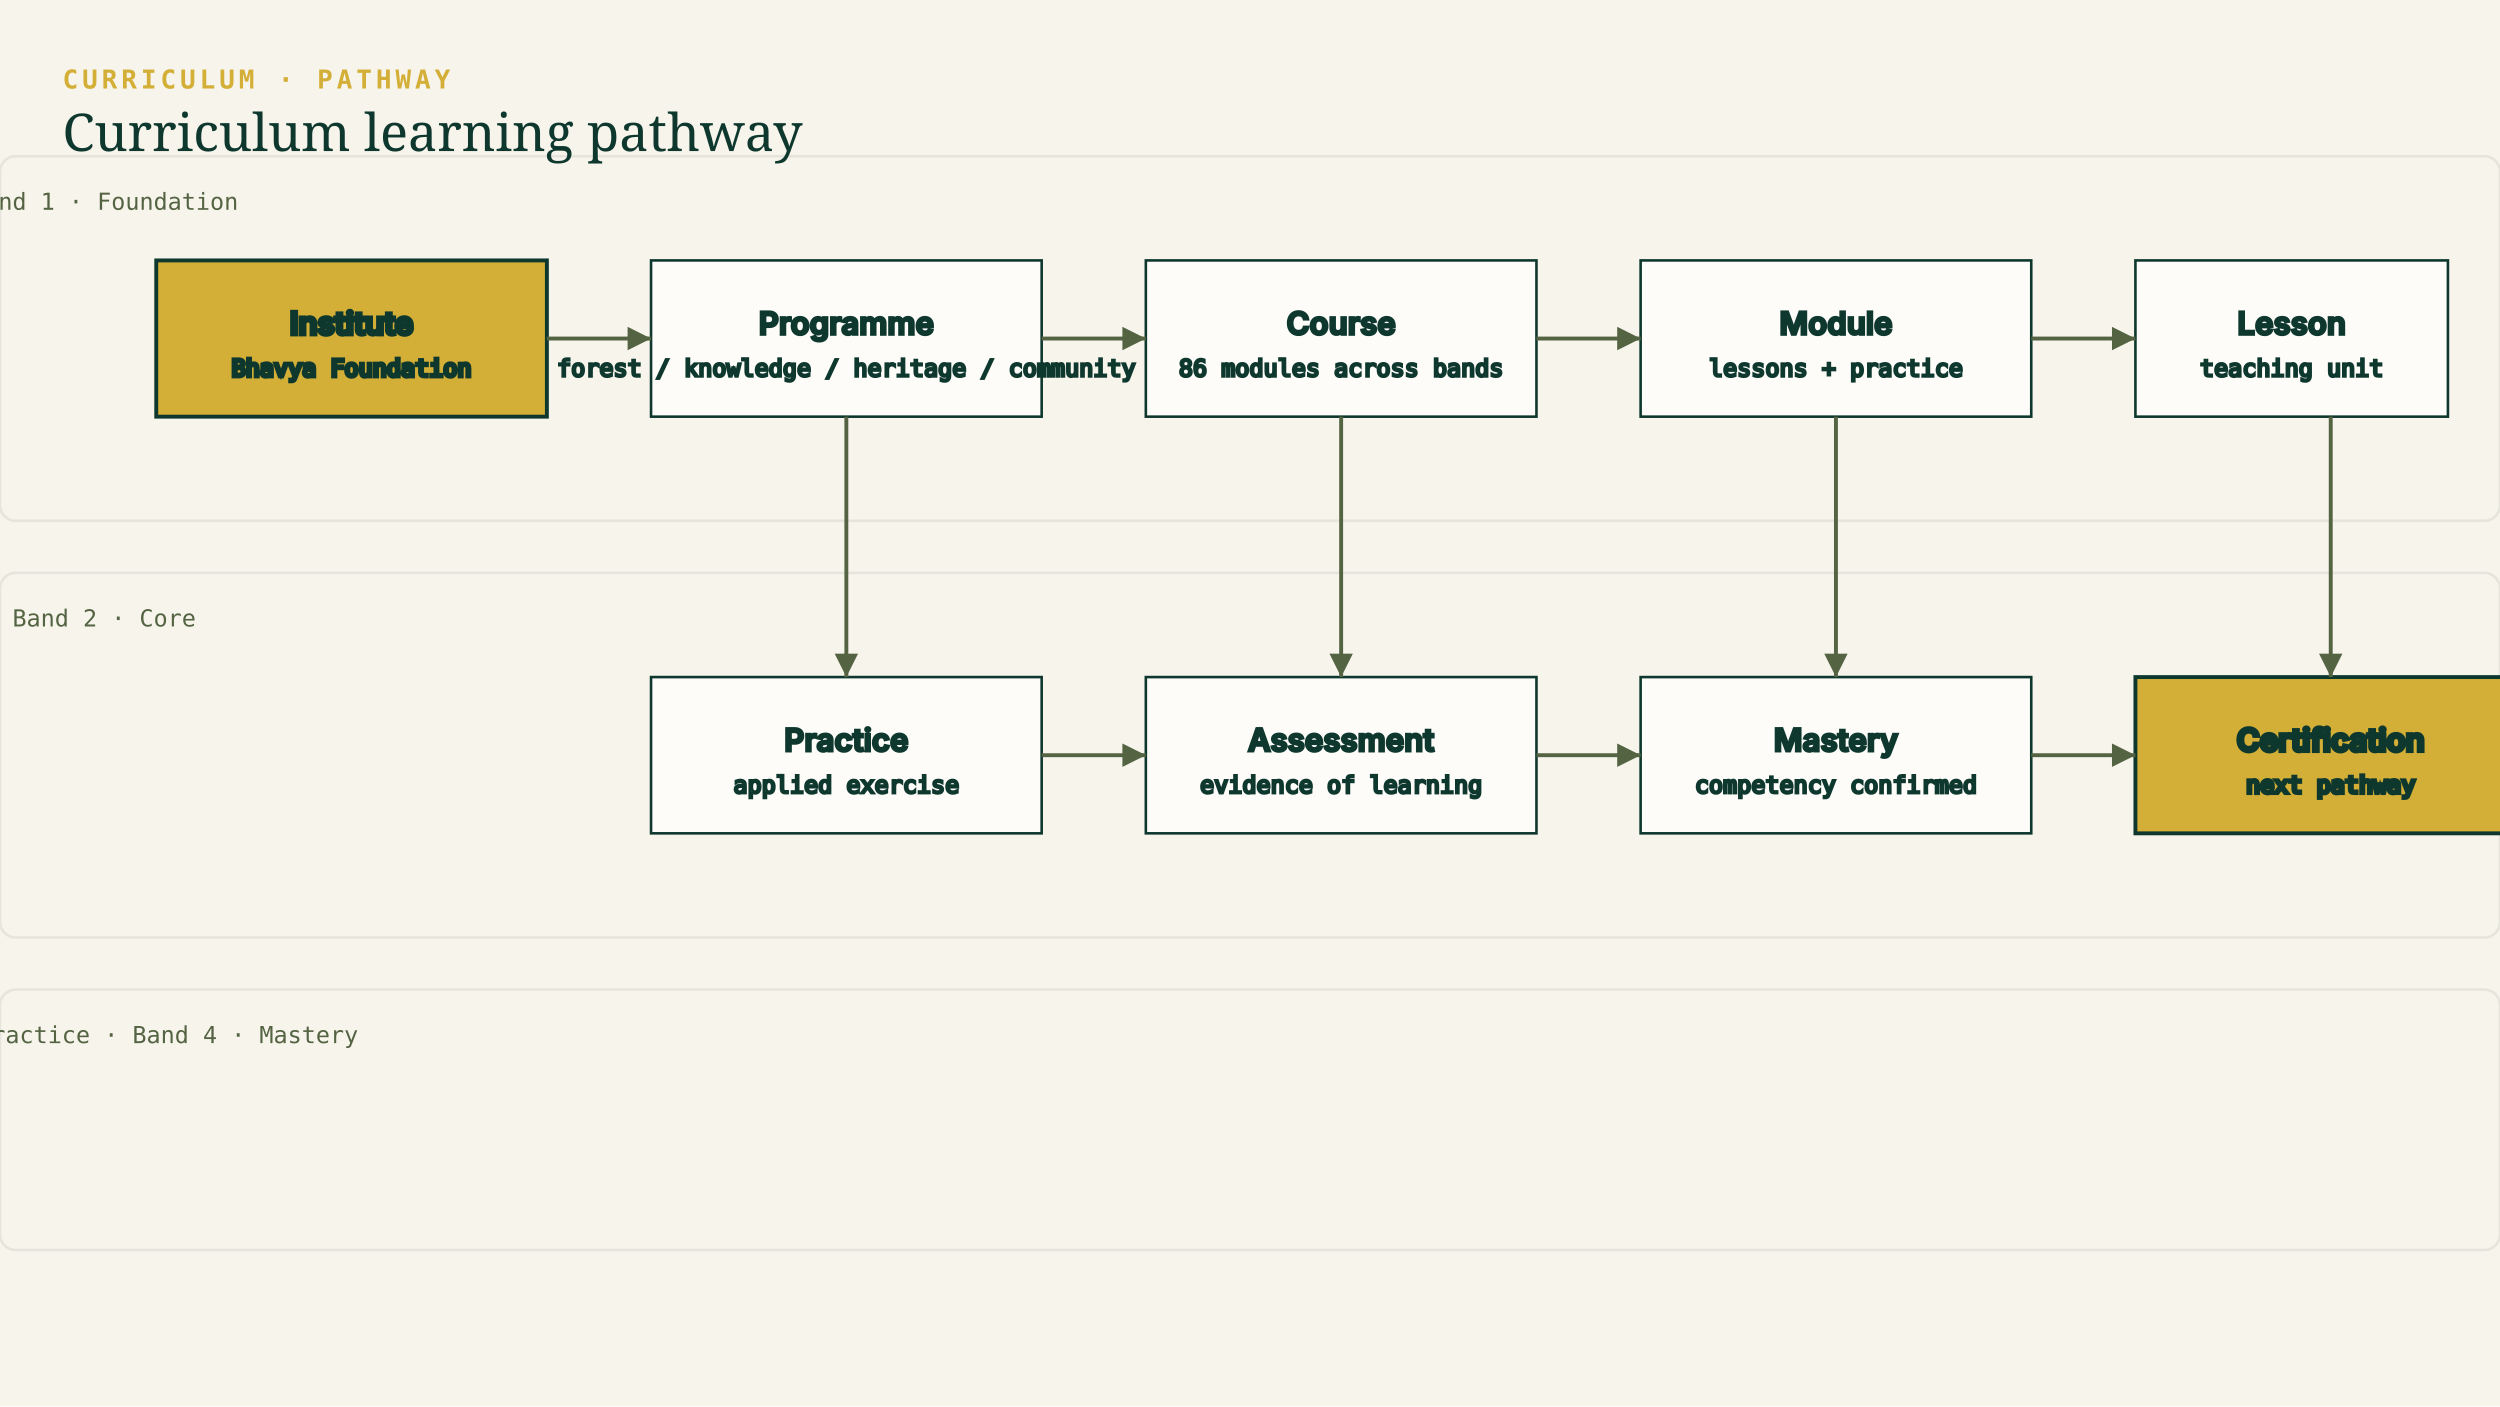
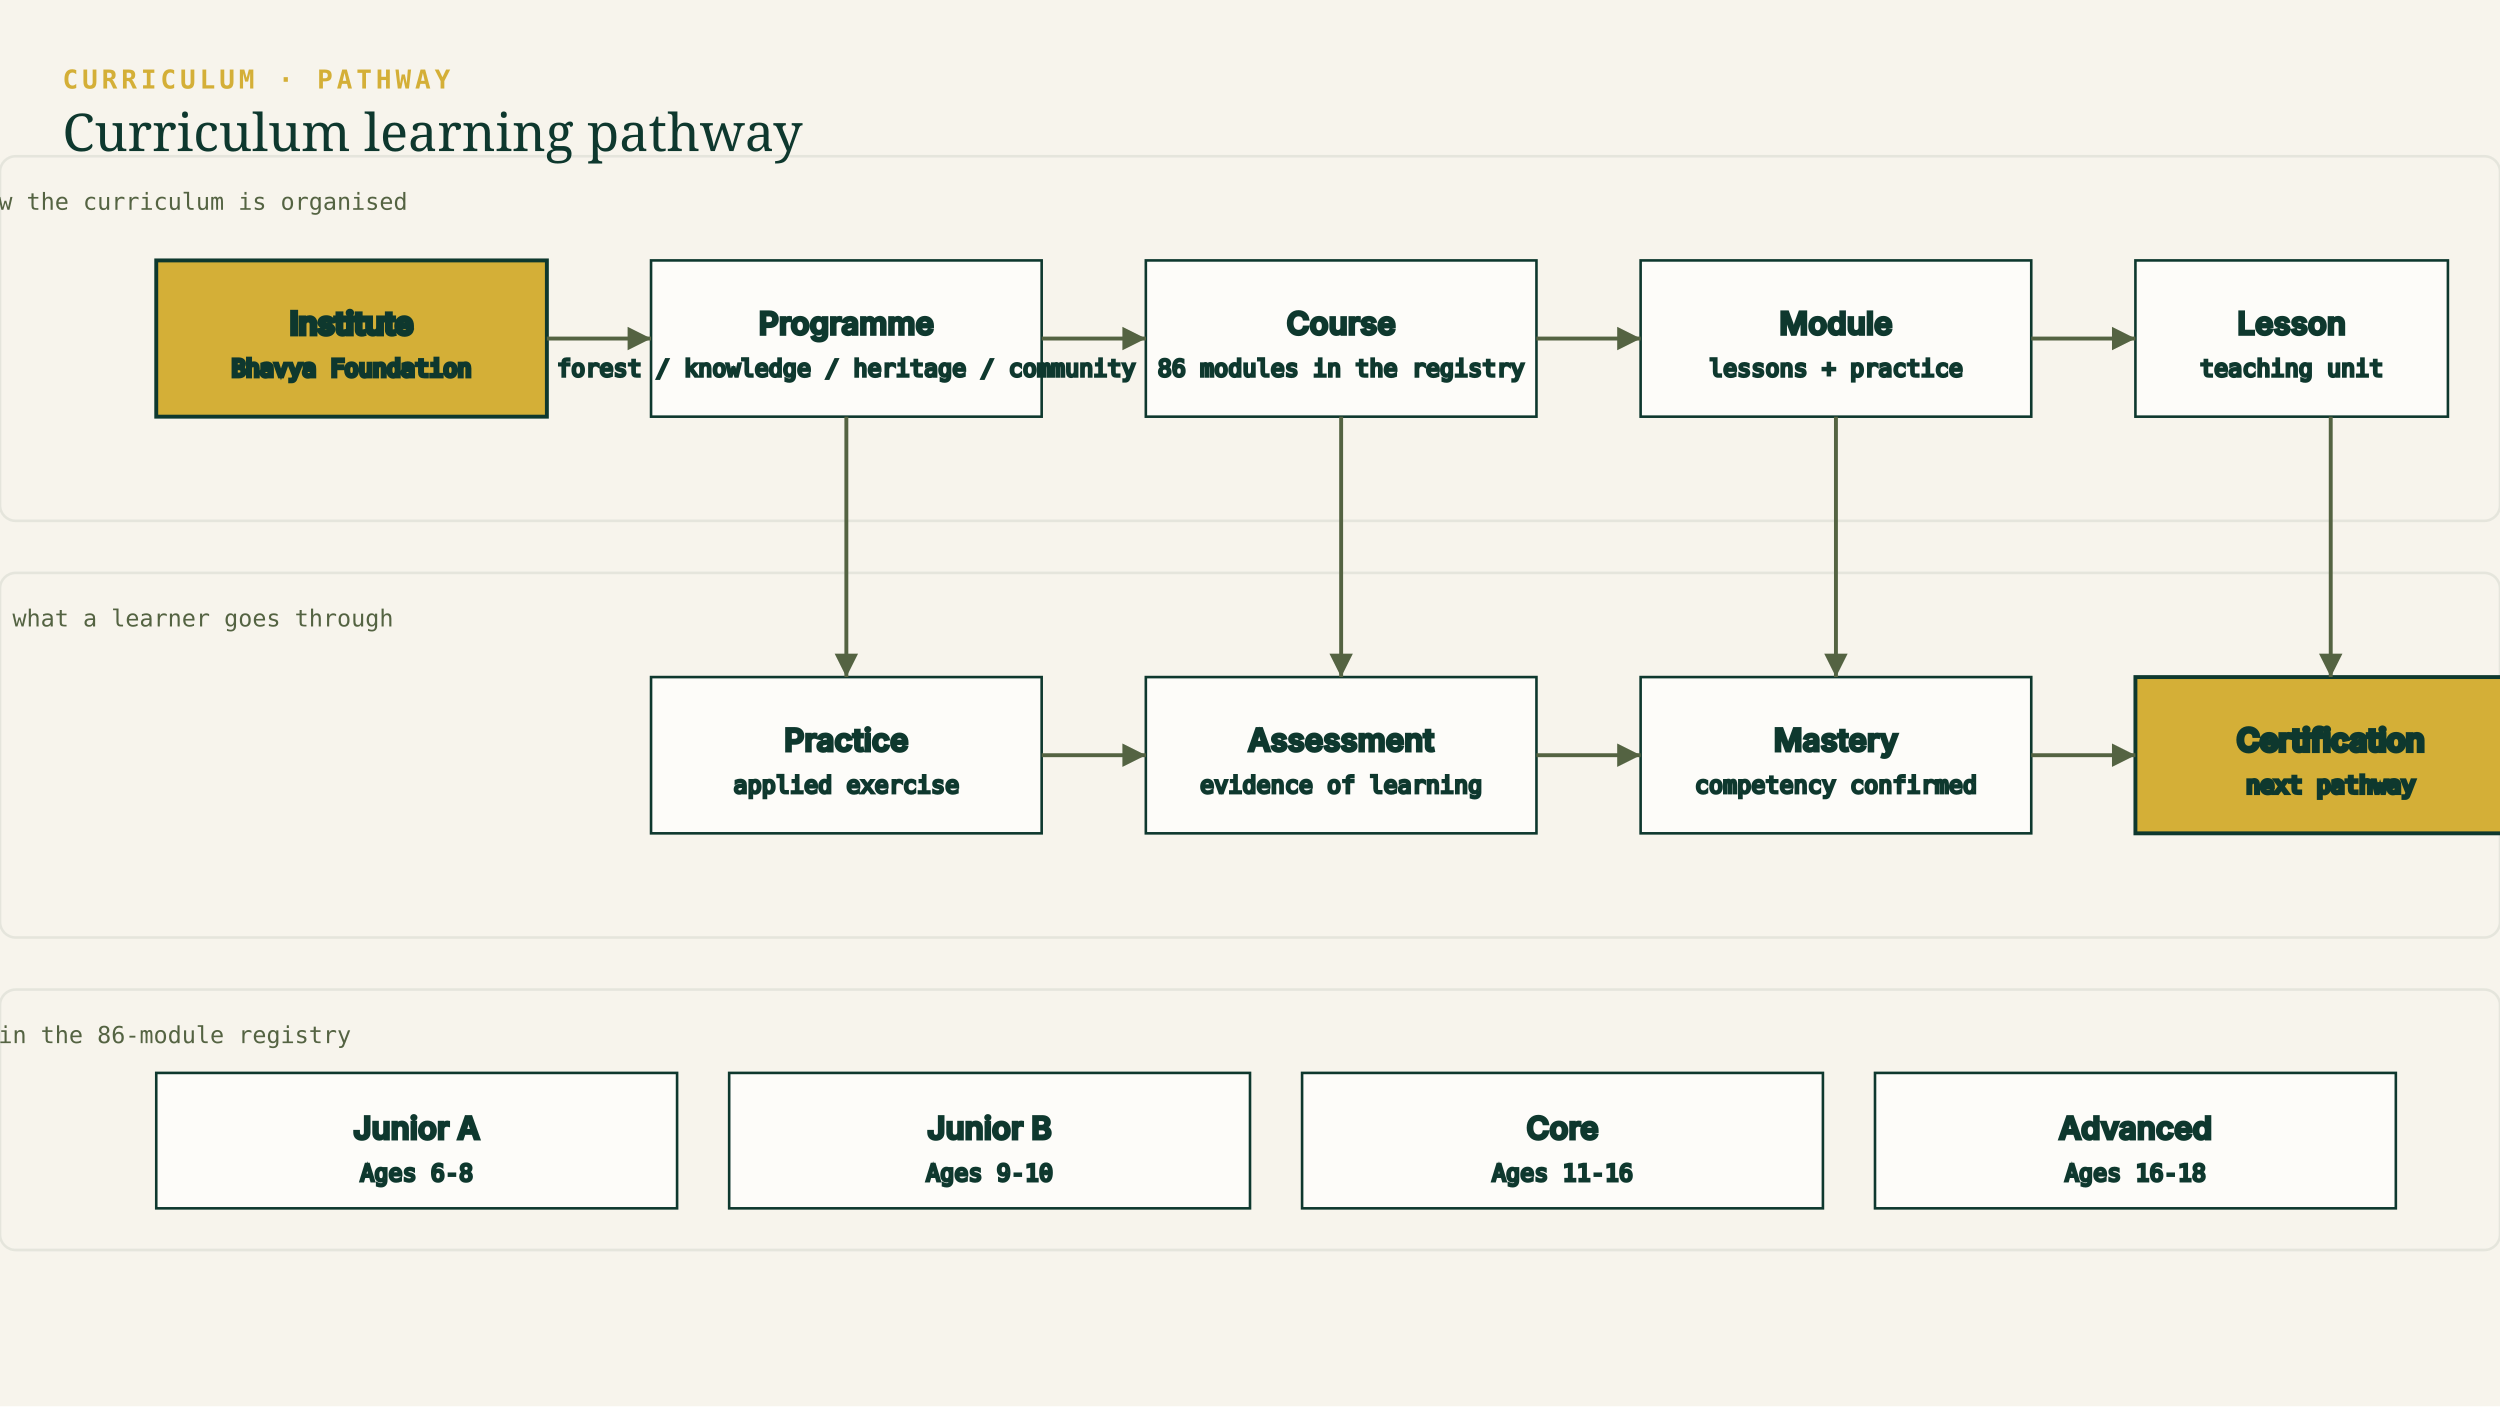
<svg xmlns="http://www.w3.org/2000/svg" id="curriculum-learning-pathway-root" role="img" aria-labelledby="curriculum-learning-pathway-title curriculum-learning-pathway-desc" viewBox="0 0 960 540" width="960" height="540">
  <style>
        #curriculum-learning-pathway-root { font-family: Inter, system-ui, sans-serif; }
        #curriculum-learning-pathway-root .bg { fill: #f7f4ec; }
        #curriculum-learning-pathway-root .node { fill: #fdfcf9; stroke: #0e382e; stroke-width: 1; rx: 6; ry: 6; }
        #curriculum-learning-pathway-root .node.accent { fill: #d4af37; stroke: #0e382e; stroke-width: 1.5; }
        #curriculum-learning-pathway-root .node-name { font: 600 12px Inter, system-ui, sans-serif; fill: #0e382e; text-anchor: middle; dominant-baseline: middle; }
        #curriculum-learning-pathway-root .sublabel { font: 400 9px "JetBrains Mono", ui-monospace, monospace; fill: #546342; text-anchor: middle; dominant-baseline: middle; }
        #curriculum-learning-pathway-root .arrow { fill: none; stroke: #546342; stroke-width: 1.5; marker-end: url(#curriculum-learning-pathway-arrow); }
        #curriculum-learning-pathway-root .label { font: 400 10px Inter, system-ui, sans-serif; fill: #3e4a32; text-anchor: middle; dominant-baseline: central; }
        #curriculum-learning-pathway-root .eyebrow { font: 600 10px "JetBrains Mono", ui-monospace, monospace; fill: #d4af37; letter-spacing: 0.15em; text-transform: uppercase; }
        #curriculum-learning-pathway-root .title { font: 400 20px "Playfair Display", Georgia, serif; fill: #0e382e; }
        #curriculum-learning-pathway-root .arrowhead { fill: #546342; }
        #curriculum-learning-pathway-root .band { fill: none; stroke: rgba(14,56,46,0.08); stroke-width: 1; rx: 6; ry: 6; }
      </style>
  <rect class="bg" x="0" y="0" width="960" height="540" />
  <text class="eyebrow" x="24" y="34">CURRICULUM · PATHWAY</text>
  <text class="title" x="24" y="58">Curriculum learning pathway</text>
  <marker id="curriculum-learning-pathway-arrow" markerWidth="8" markerHeight="8" refX="6" refY="3" orient="auto" markerUnits="strokeWidth">
    <polygon points="0,0 6,3 0,6" class="arrowhead" />
  </marker>
  <rect class="band" x="0" y="60" width="960" height="140" />
  <rect class="band" x="0" y="220" width="960" height="140" />
  <rect class="band" x="0" y="380" width="960" height="100" />
-   <text class="sublabel" x="40" y="78" fill="#8a9a8b">Band 1 · Foundation</text>
-   <text class="sublabel" x="40" y="238" fill="#8a9a8b">Band 2 · Core</text>
-   <text class="sublabel" x="40" y="398" fill="#8a9a8b">Band 3 · Practice · Band 4 · Mastery</text>
+   <text class="sublabel" x="40" y="78" fill="#8a9a8b">Structure · how the curriculum is organised</text>
+   <text class="sublabel" x="40" y="238" fill="#8a9a8b">Progression · what a learner goes through</text>
+   <text class="sublabel" x="40" y="398" fill="#8a9a8b">Age bands in the 86-module registry</text>
  <g class="node accent">
    <rect x="60" y="100" width="150" height="60" />
    <text class="node-name" x="135" y="124">Institute</text>
    <text class="sublabel" x="135" y="142">Bhavya Foundation</text>
  </g>
  <g class="node">
    <rect x="250" y="100" width="150" height="60" />
    <text class="node-name" x="325" y="124">Programme</text>
    <text class="sublabel" x="325" y="142">forest / knowledge / heritage / community</text>
  </g>
  <g class="node">
    <rect x="440" y="100" width="150" height="60" />
    <text class="node-name" x="515" y="124">Course</text>
-     <text class="sublabel" x="515" y="142">86 modules across bands</text>
+     <text class="sublabel" x="515" y="142">86 modules in the registry</text>
  </g>
  <g class="node">
    <rect x="630" y="100" width="150" height="60" />
    <text class="node-name" x="705" y="124">Module</text>
    <text class="sublabel" x="705" y="142">lessons + practice</text>
  </g>
  <g class="node">
    <rect x="820" y="100" width="120" height="60" />
    <text class="node-name" x="880" y="124">Lesson</text>
    <text class="sublabel" x="880" y="142">teaching unit</text>
  </g>
  <g class="node">
    <rect x="250" y="260" width="150" height="60" />
+     <g class="node">
+       <rect x="60" y="412" width="200" height="52" />
+       <text class="node-name" x="160" y="433">Junior A</text>
+       <text class="sublabel" x="160" y="451">Ages 6-8</text>
+     </g>
+     <g class="node">
+       <rect x="280" y="412" width="200" height="52" />
+       <text class="node-name" x="380" y="433">Junior B</text>
+       <text class="sublabel" x="380" y="451">Ages 9-10</text>
+     </g>
+     <g class="node">
+       <rect x="500" y="412" width="200" height="52" />
+       <text class="node-name" x="600" y="433">Core</text>
+       <text class="sublabel" x="600" y="451">Ages 11-16</text>
+     </g>
+     <g class="node">
+       <rect x="720" y="412" width="200" height="52" />
+       <text class="node-name" x="820" y="433">Advanced</text>
+       <text class="sublabel" x="820" y="451">Ages 16-18</text>
+     </g>
    <text class="node-name" x="325" y="284">Practice</text>
    <text class="sublabel" x="325" y="302">applied exercise</text>
  </g>
  <g class="node">
    <rect x="440" y="260" width="150" height="60" />
    <text class="node-name" x="515" y="284">Assessment</text>
    <text class="sublabel" x="515" y="302">evidence of learning</text>
  </g>
  <g class="node">
    <rect x="630" y="260" width="150" height="60" />
    <text class="node-name" x="705" y="284">Mastery</text>
    <text class="sublabel" x="705" y="302">competency confirmed</text>
  </g>
  <g class="node accent">
    <rect x="820" y="260" width="150" height="60" />
    <text class="node-name" x="895" y="284">Certification</text>
    <text class="sublabel" x="895" y="302">next pathway</text>
  </g>
  <line class="arrow" x1="210" y1="130" x2="250" y2="130" />
  <line class="arrow" x1="400" y1="130" x2="440" y2="130" />
  <line class="arrow" x1="590" y1="130" x2="630" y2="130" />
  <line class="arrow" x1="780" y1="130" x2="820" y2="130" />
  <line class="arrow" x1="325" y1="160" x2="325" y2="260" />
  <line class="arrow" x1="515" y1="160" x2="515" y2="260" />
  <line class="arrow" x1="705" y1="160" x2="705" y2="260" />
  <line class="arrow accent" x1="895" y1="160" x2="895" y2="260" />
  <line class="arrow" x1="400" y1="290" x2="440" y2="290" />
  <line class="arrow" x1="590" y1="290" x2="630" y2="290" />
  <line class="arrow" x1="780" y1="290" x2="820" y2="290" />
</svg>
